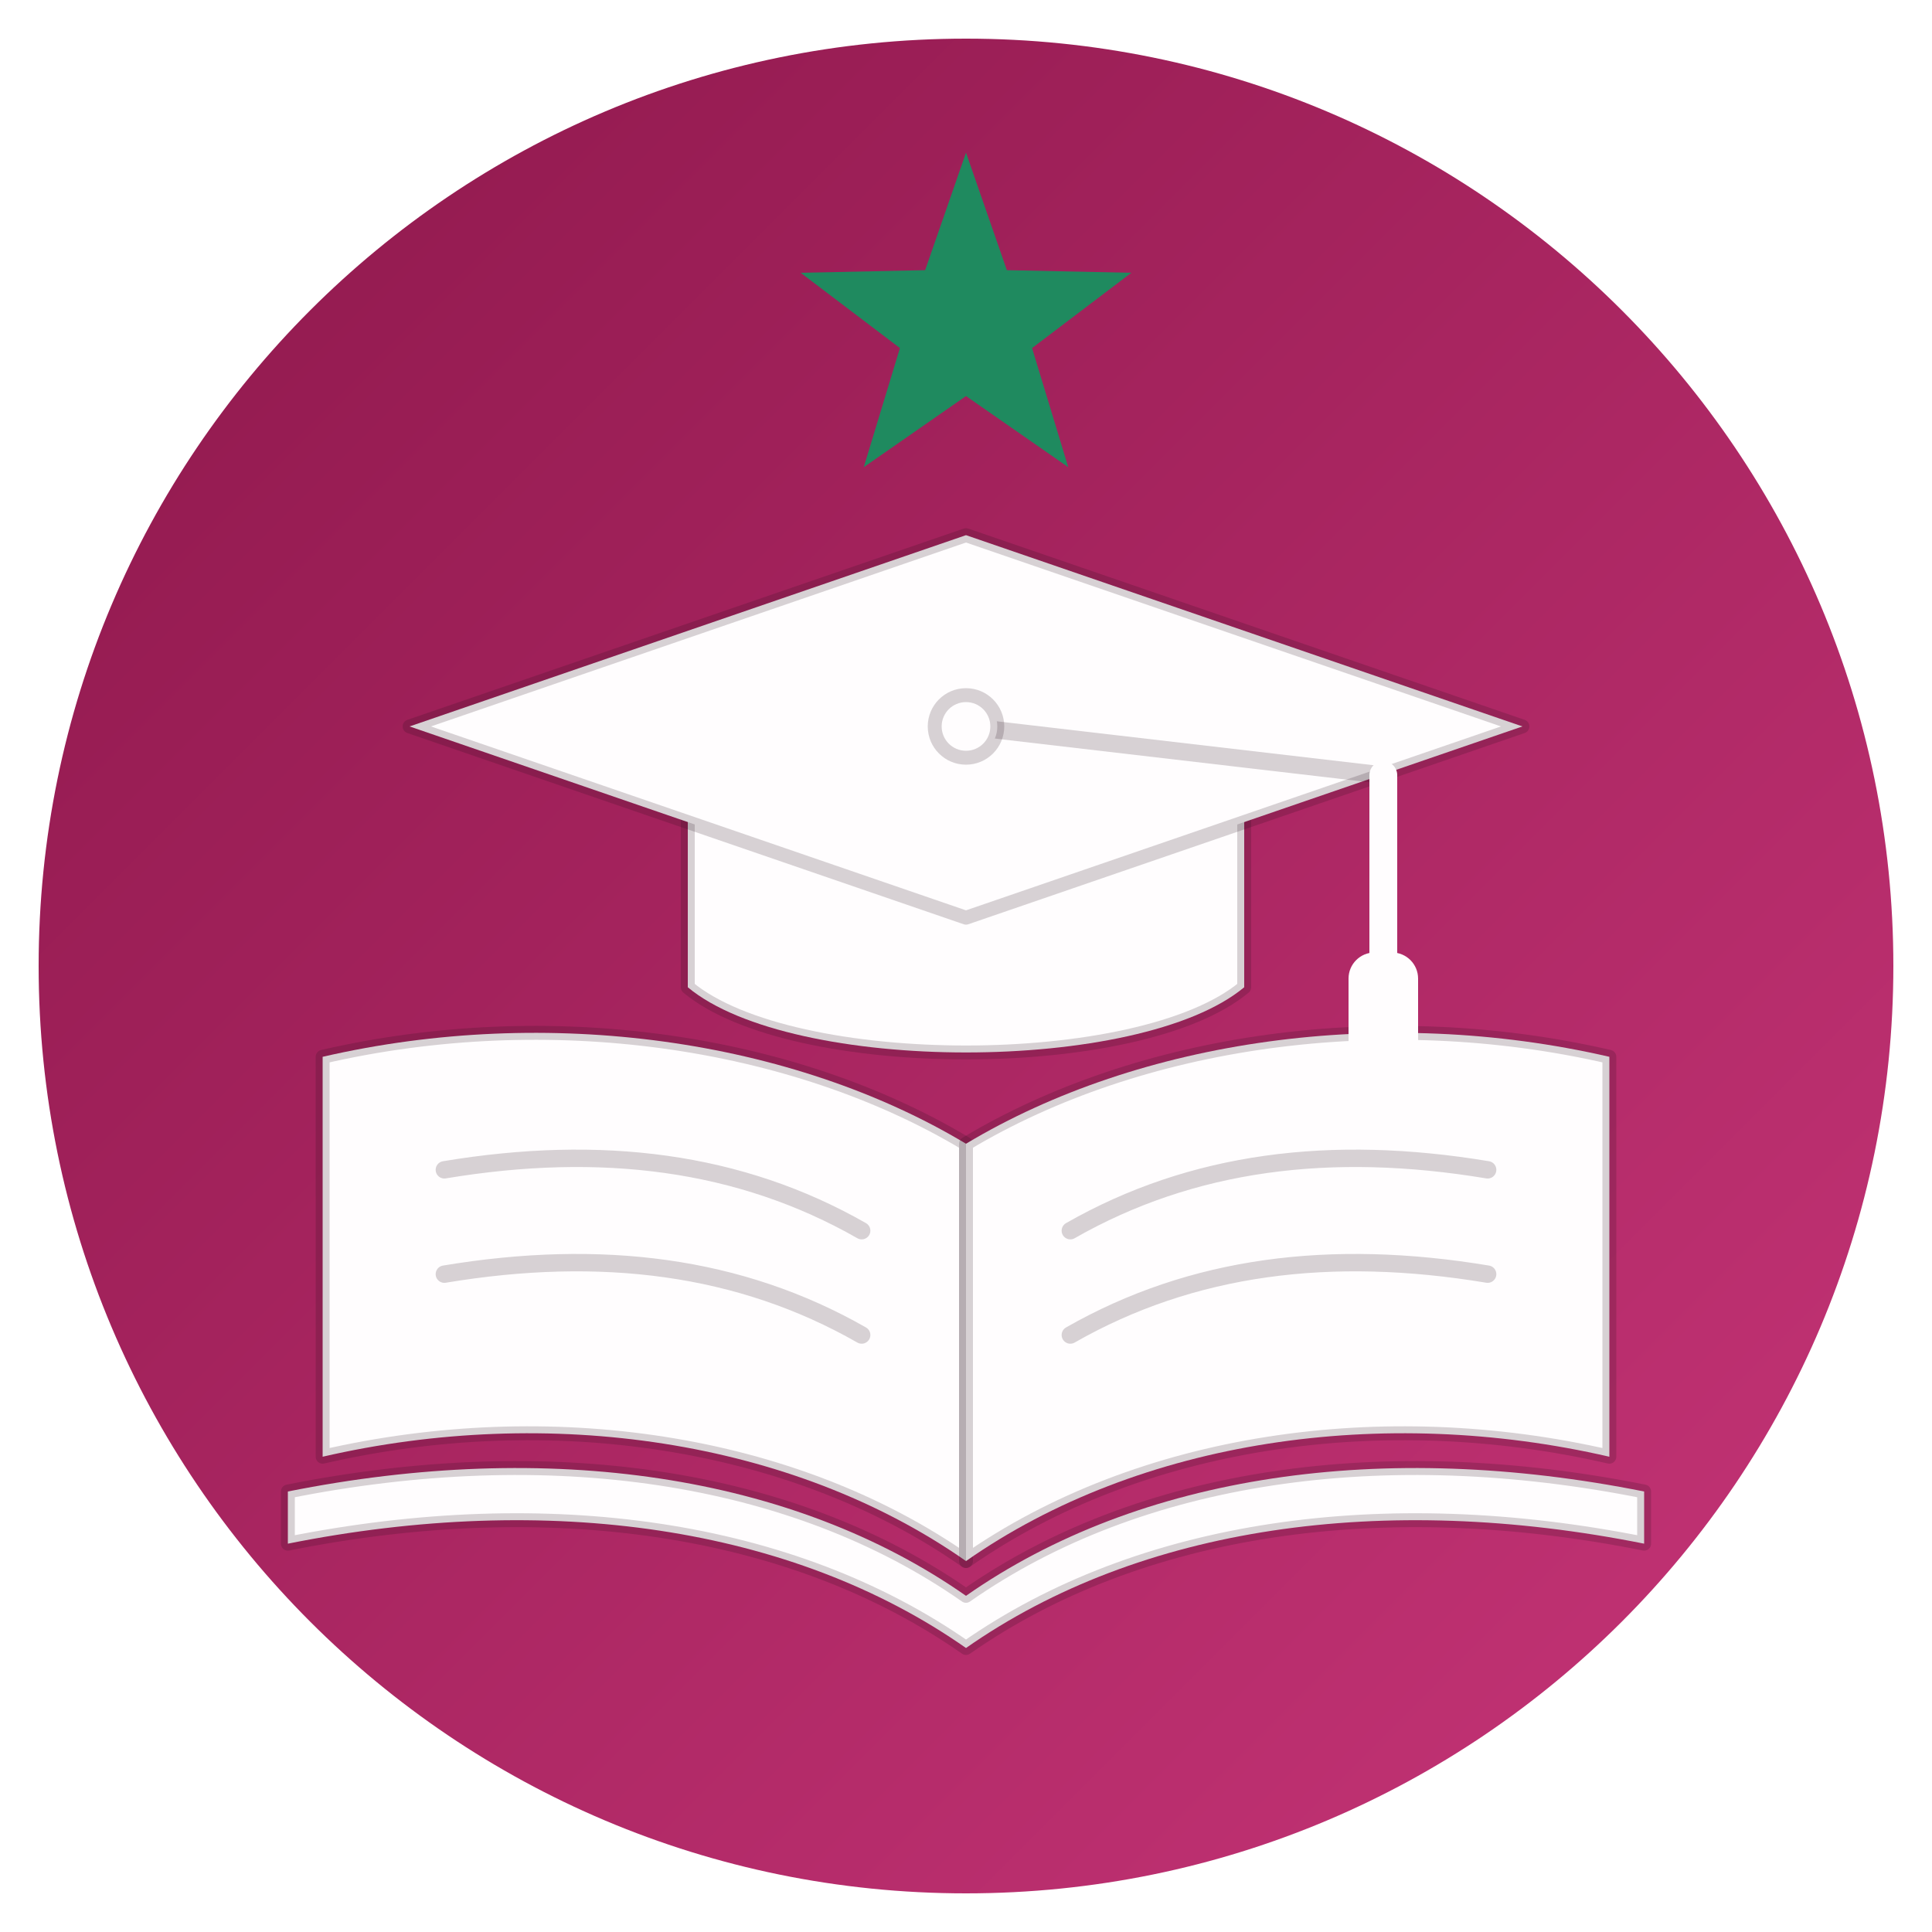
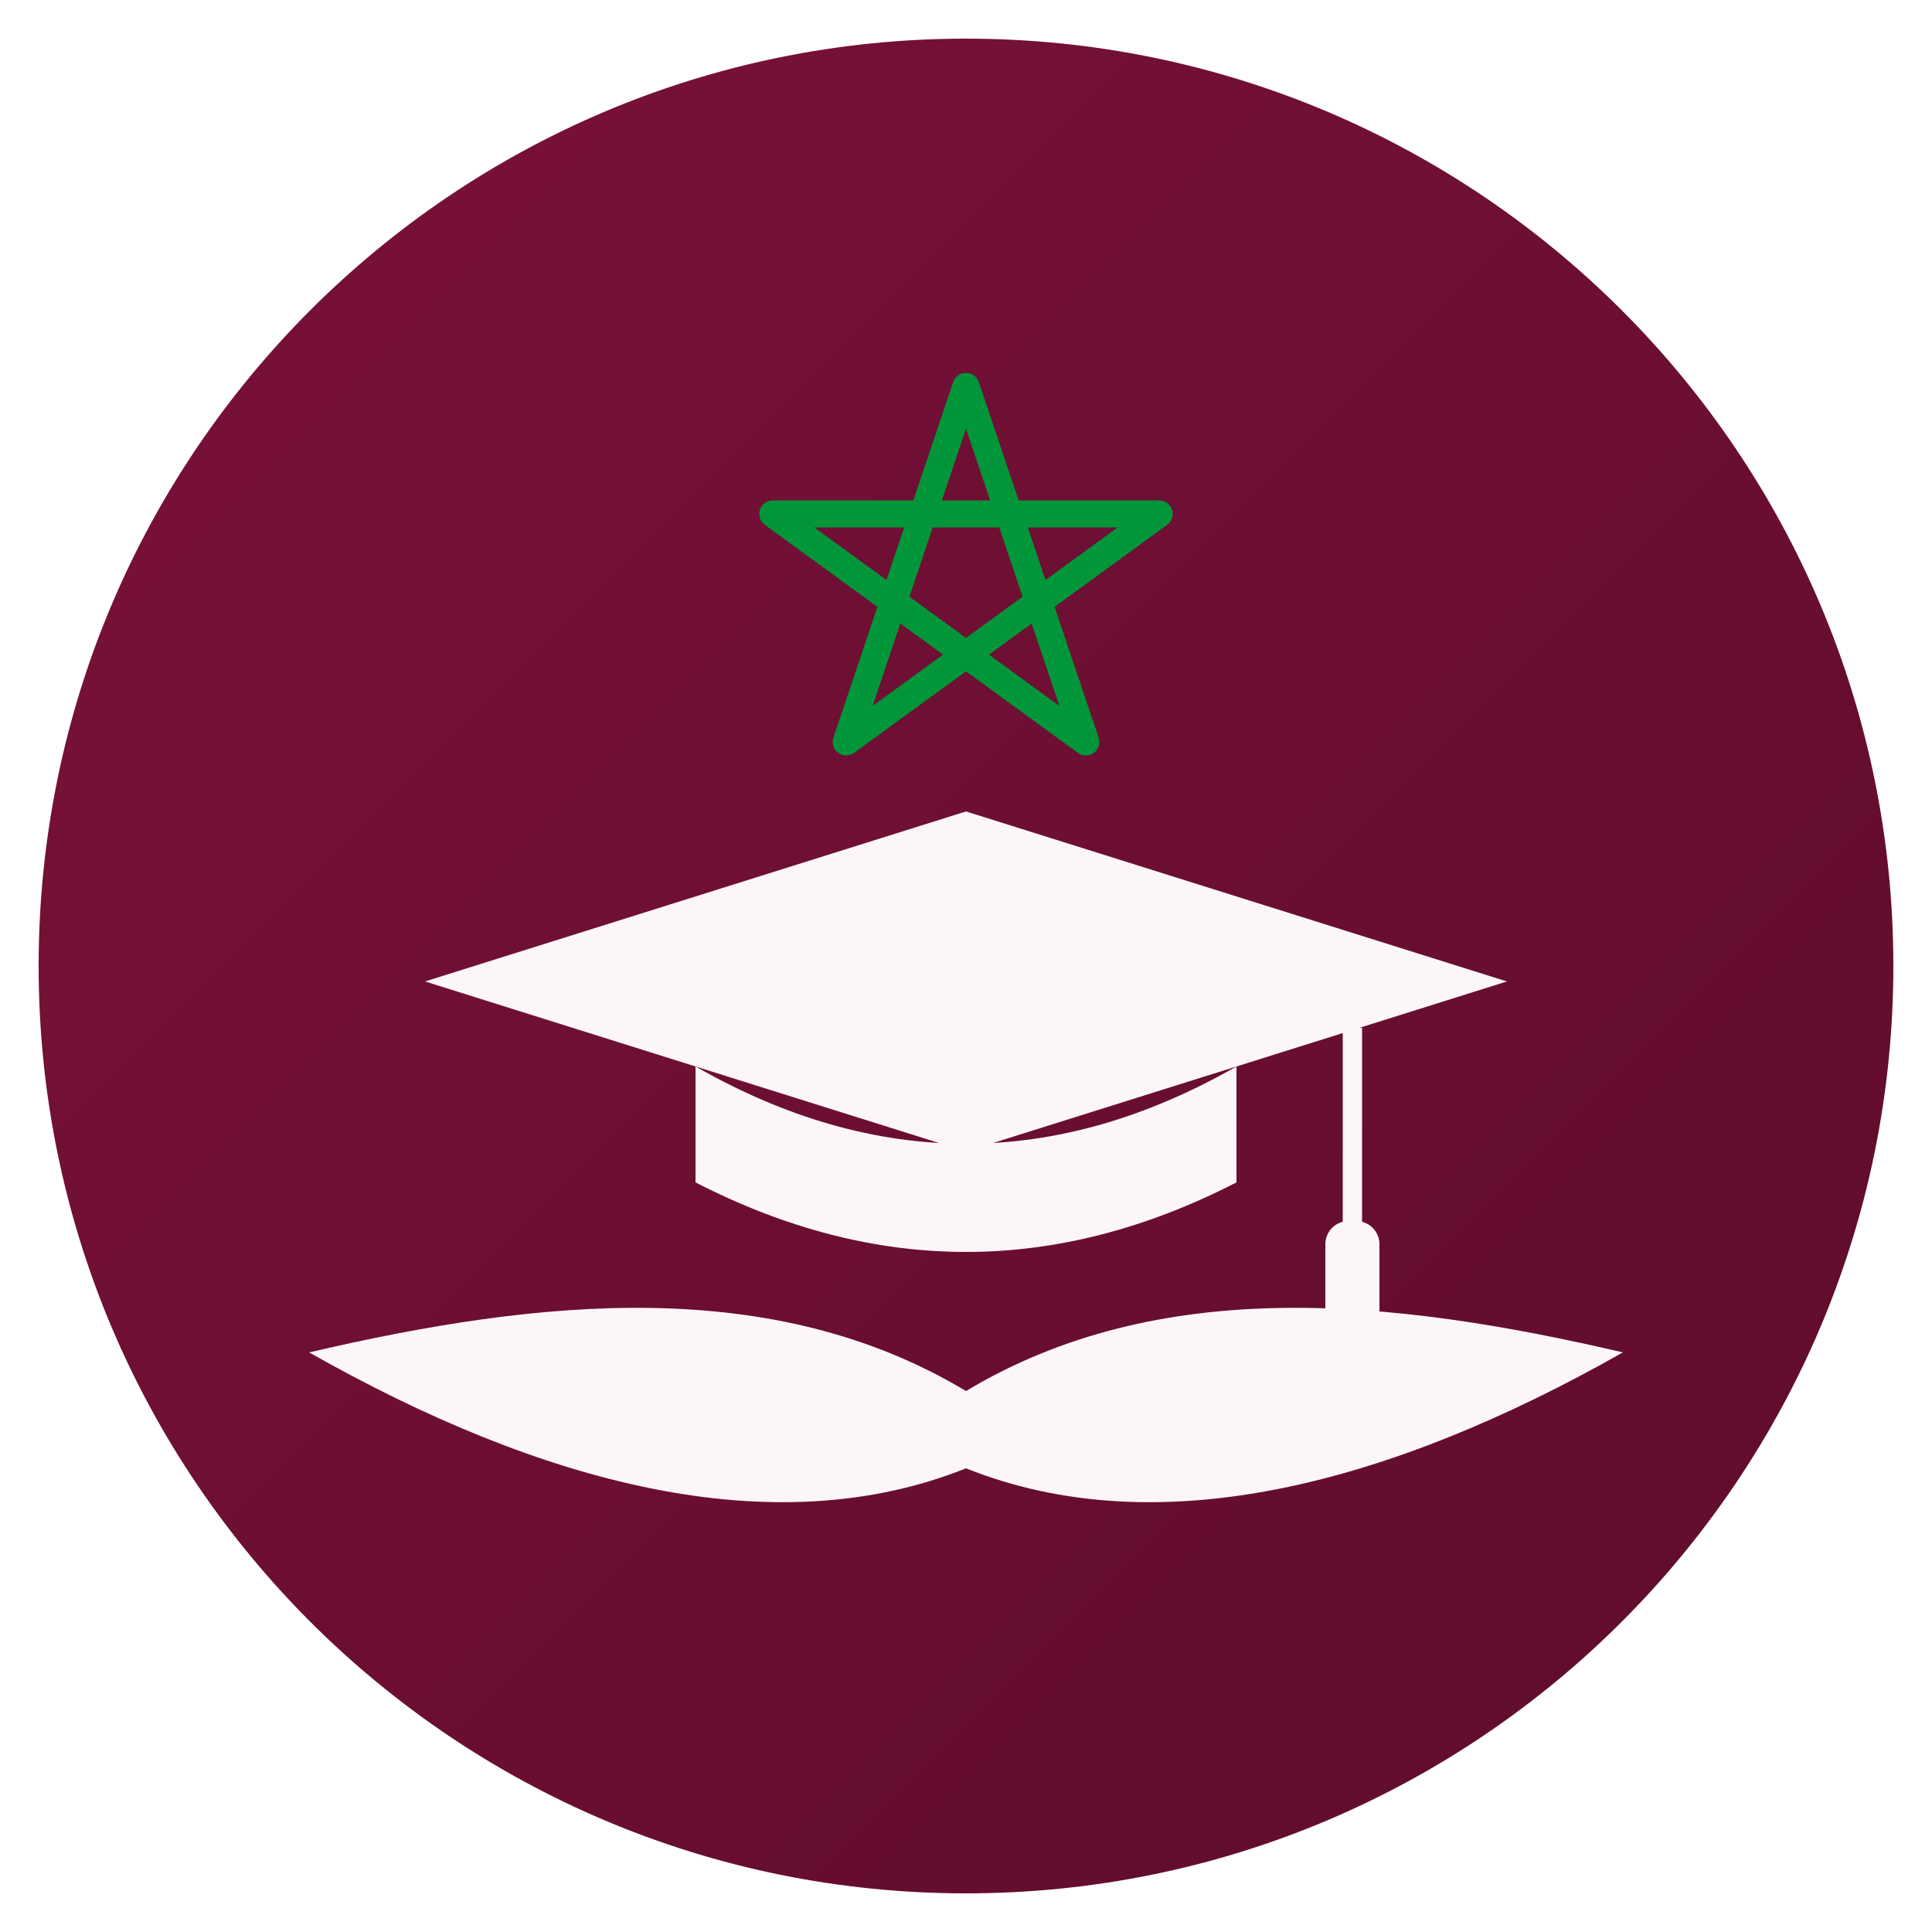
<svg xmlns="http://www.w3.org/2000/svg" viewBox="0 0 100 100">
  <defs>
    <linearGradient id="g" x1="0%" y1="0%" x2="100%" y2="100%">
-       <stop offset="0%" stop-color="#8D174B" />
-       <stop offset="100%" stop-color="#C73578" />
+       <stop offset="0%" stop-color="#7b113a" />
+       <stop offset="100%" stop-color="#5d0c2b" />
    </linearGradient>
  </defs>
  <circle cx="50" cy="50" r="48" fill="url(#g)" />
-   <g transform="translate(50,52) scale(0.9) translate(-50,-50)" stroke-linejoin="round">
-     <path d="M50 84 C 40 77 26 75 11 78 L 11 81 C 26 78 40 80 50 87 C 60 80 74 78 89 81 L 89 78 C 74 75 60 77 50 84 Z" fill="#FFFDFE" stroke="rgba(36,16,25,0.18)" stroke-width="0.8" />
-     <path d="M50 58 C 40 52 26 50 13 53 L 13 76 C 26 73 40 75 50 82 Z" fill="#FFFDFE" stroke="rgba(36,16,25,0.18)" stroke-width="0.8" />
-     <path d="M50 58 C 60 52 74 50 87 53 L 87 76 C 74 73 60 75 50 82 Z" fill="#FFFDFE" stroke="rgba(36,16,25,0.18)" stroke-width="0.8" />
-     <g fill="none" stroke="rgba(36,16,25,0.18)" stroke-width="1" stroke-linecap="round">
-       <path d="M44 63 C 37 59 29 58 20 59.5" />
-       <path d="M44 69 C 37 65 29 64 20 65.5" />
-       <path d="M56 63 C 63 59 71 58 80 59.5" />
-       <path d="M56 69 C 63 65 71 64 80 65.5" />
+   <g transform="translate(50,50) scale(0.40) translate(-100,-80)">
+     <path d="M 100,5 L 115.5,51 L 75,21.5 L 125,21.5 L 84.5,51 Z" fill="none" stroke="#009639" stroke-width="3.5" stroke-linejoin="round" />
+     <g fill="#FDF6F8">
+       <polygon points="100,60 170,82 100,104 30,82" />
+       <path d="M 65,93 L 65,108 Q 100,126 135,108 L 135,93 Q 100,113 65,93 Z" />
+       <line x1="150" y1="88" x2="150" y2="115" stroke="#FDF6F8" stroke-width="2.5" />
+       <rect x="146.5" y="113" width="7" height="15" rx="3" />
+       <path d="M 15,130 C 45,123 75,120 100,135 C 125,120 155,123 185,130 C 155,147 125,155 100,145 C 75,155 45,147 15,130 Z" />
    </g>
-     <path d="M34 38 L34 49 C 40 54 60 54 66 49 L66 38 Z" fill="#FFFDFE" stroke="rgba(36,16,25,0.18)" stroke-width="0.8" />
-     <path d="M50 23 L82 34 L50 45 L18 34 Z" fill="#FFFDFE" stroke="rgba(36,16,25,0.18)" stroke-width="0.8" />
-     <path d="M50 34 L74 36.8" fill="none" stroke="rgba(36,16,25,0.18)" stroke-width="1" stroke-linecap="round" />
-     <circle cx="50" cy="34" r="1.8" fill="#FFFDFE" stroke="rgba(36,16,25,0.18)" stroke-width="0.8" />
-     <path d="M74 36.8 L74 48" fill="none" stroke="#FFFDFE" stroke-width="1.6" stroke-linecap="round" />
-     <rect x="72" y="47" width="4" height="7" rx="1.5" fill="#FFFDFE" />
-     <path d="M50 1 L52.35 7.76 L59.51 7.91 L53.8 12.24 L55.88 19.09 L50 15 L44.12 19.09 L46.2 12.24 L40.49 7.91 L47.65 7.76 Z" fill="#1F8A5F" />
  </g>
</svg>
